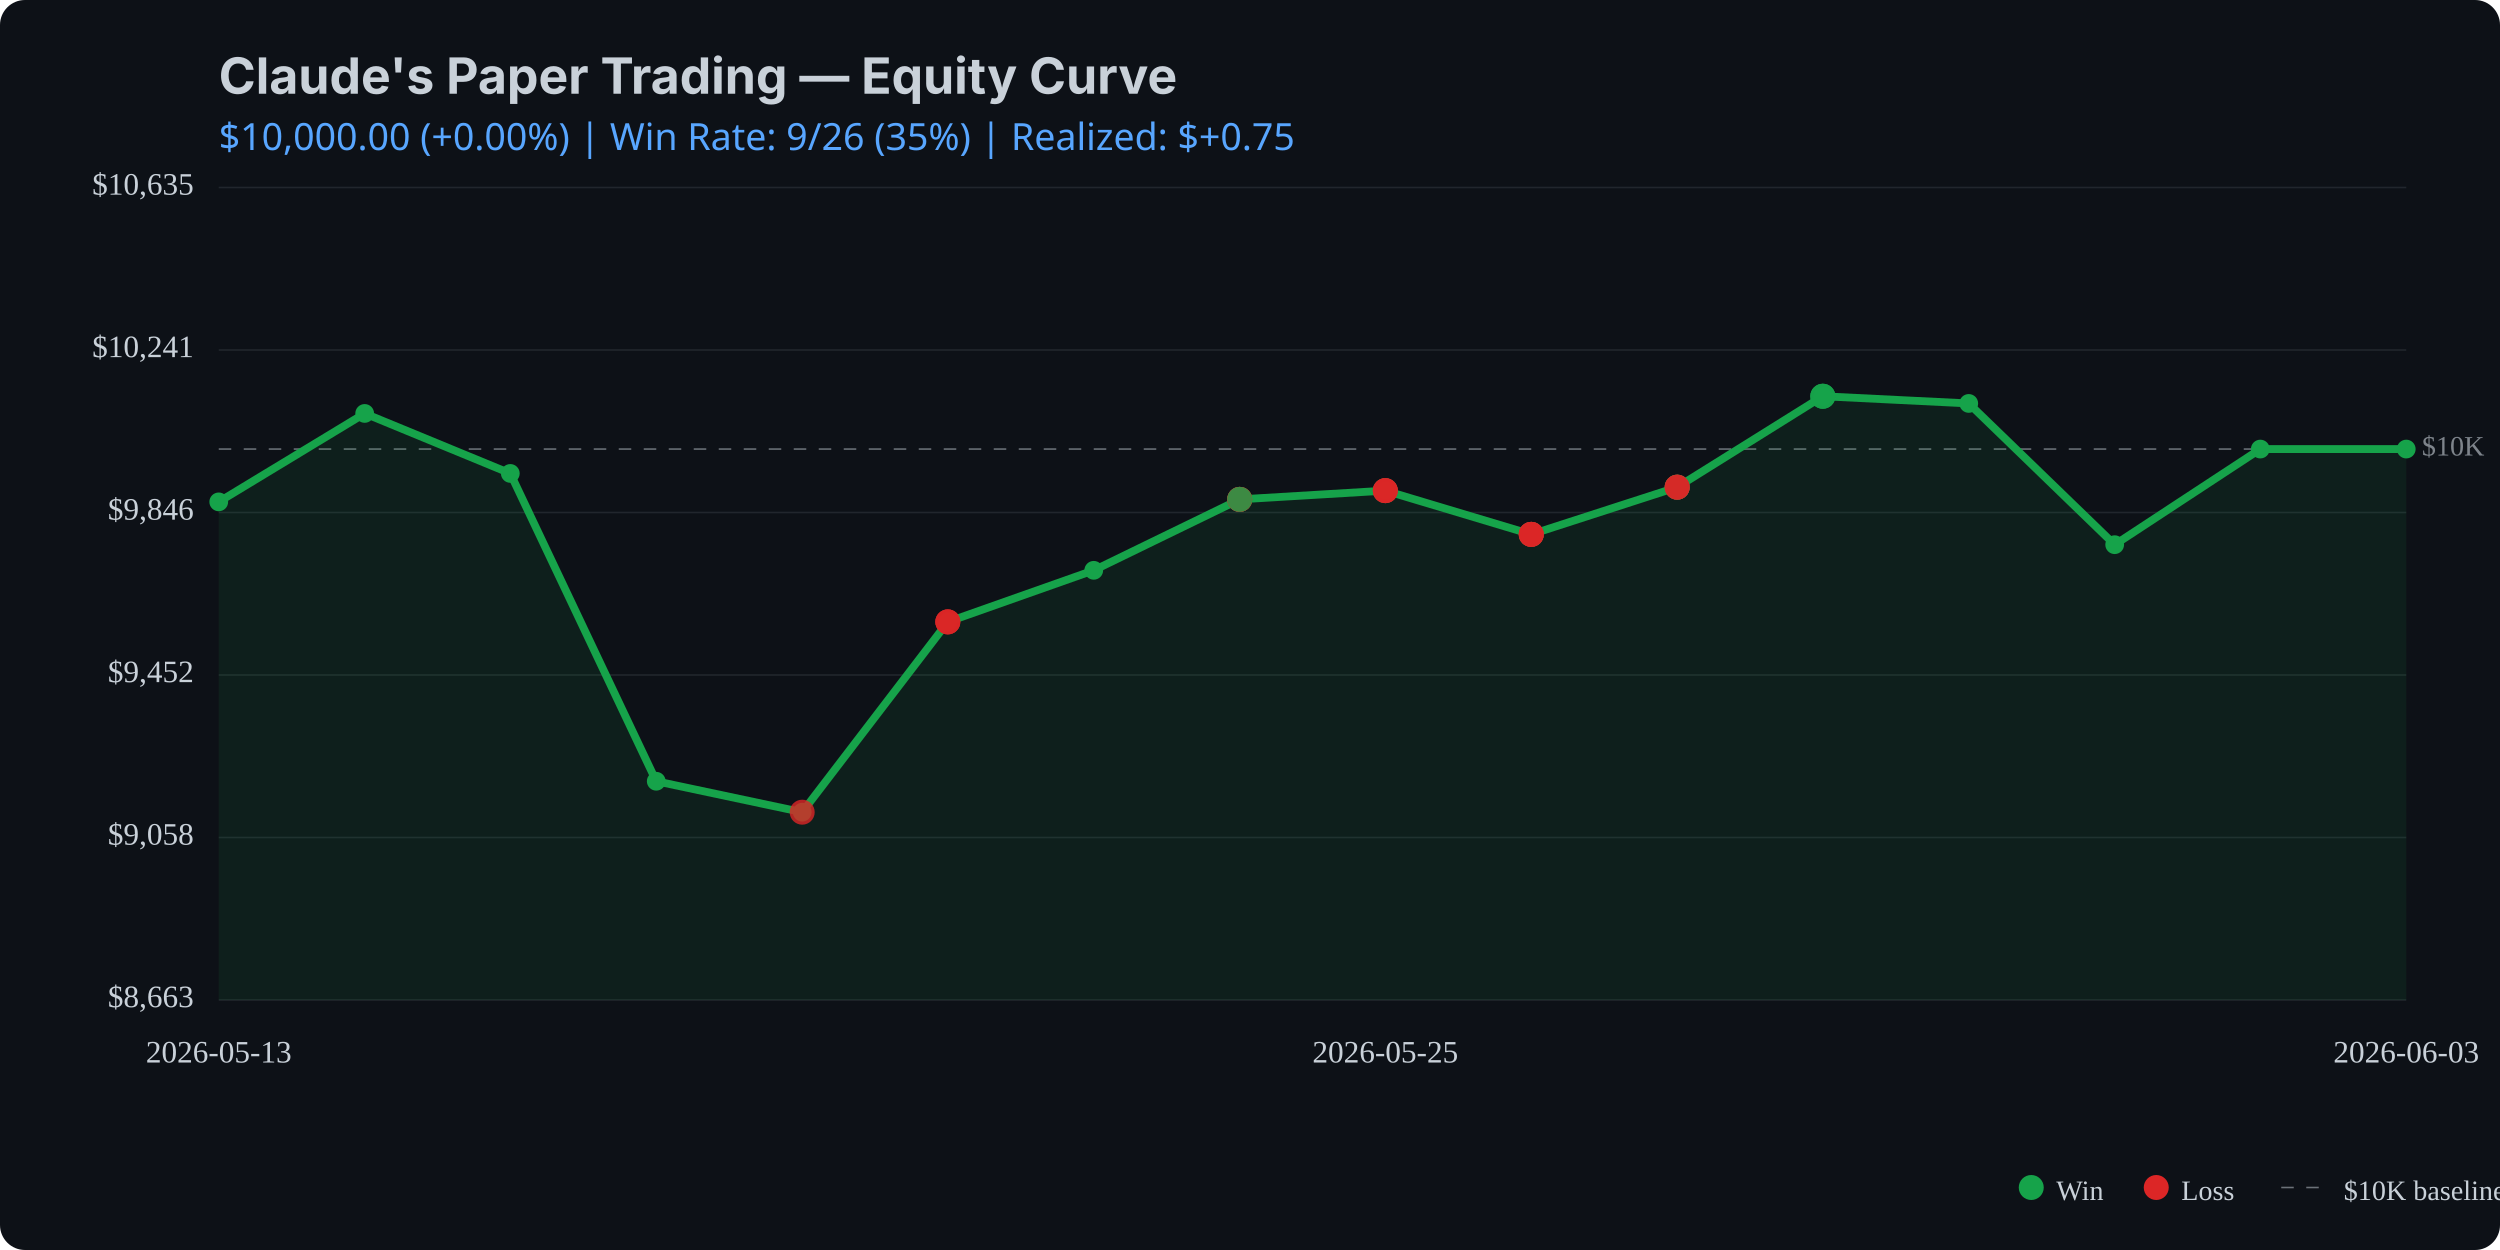
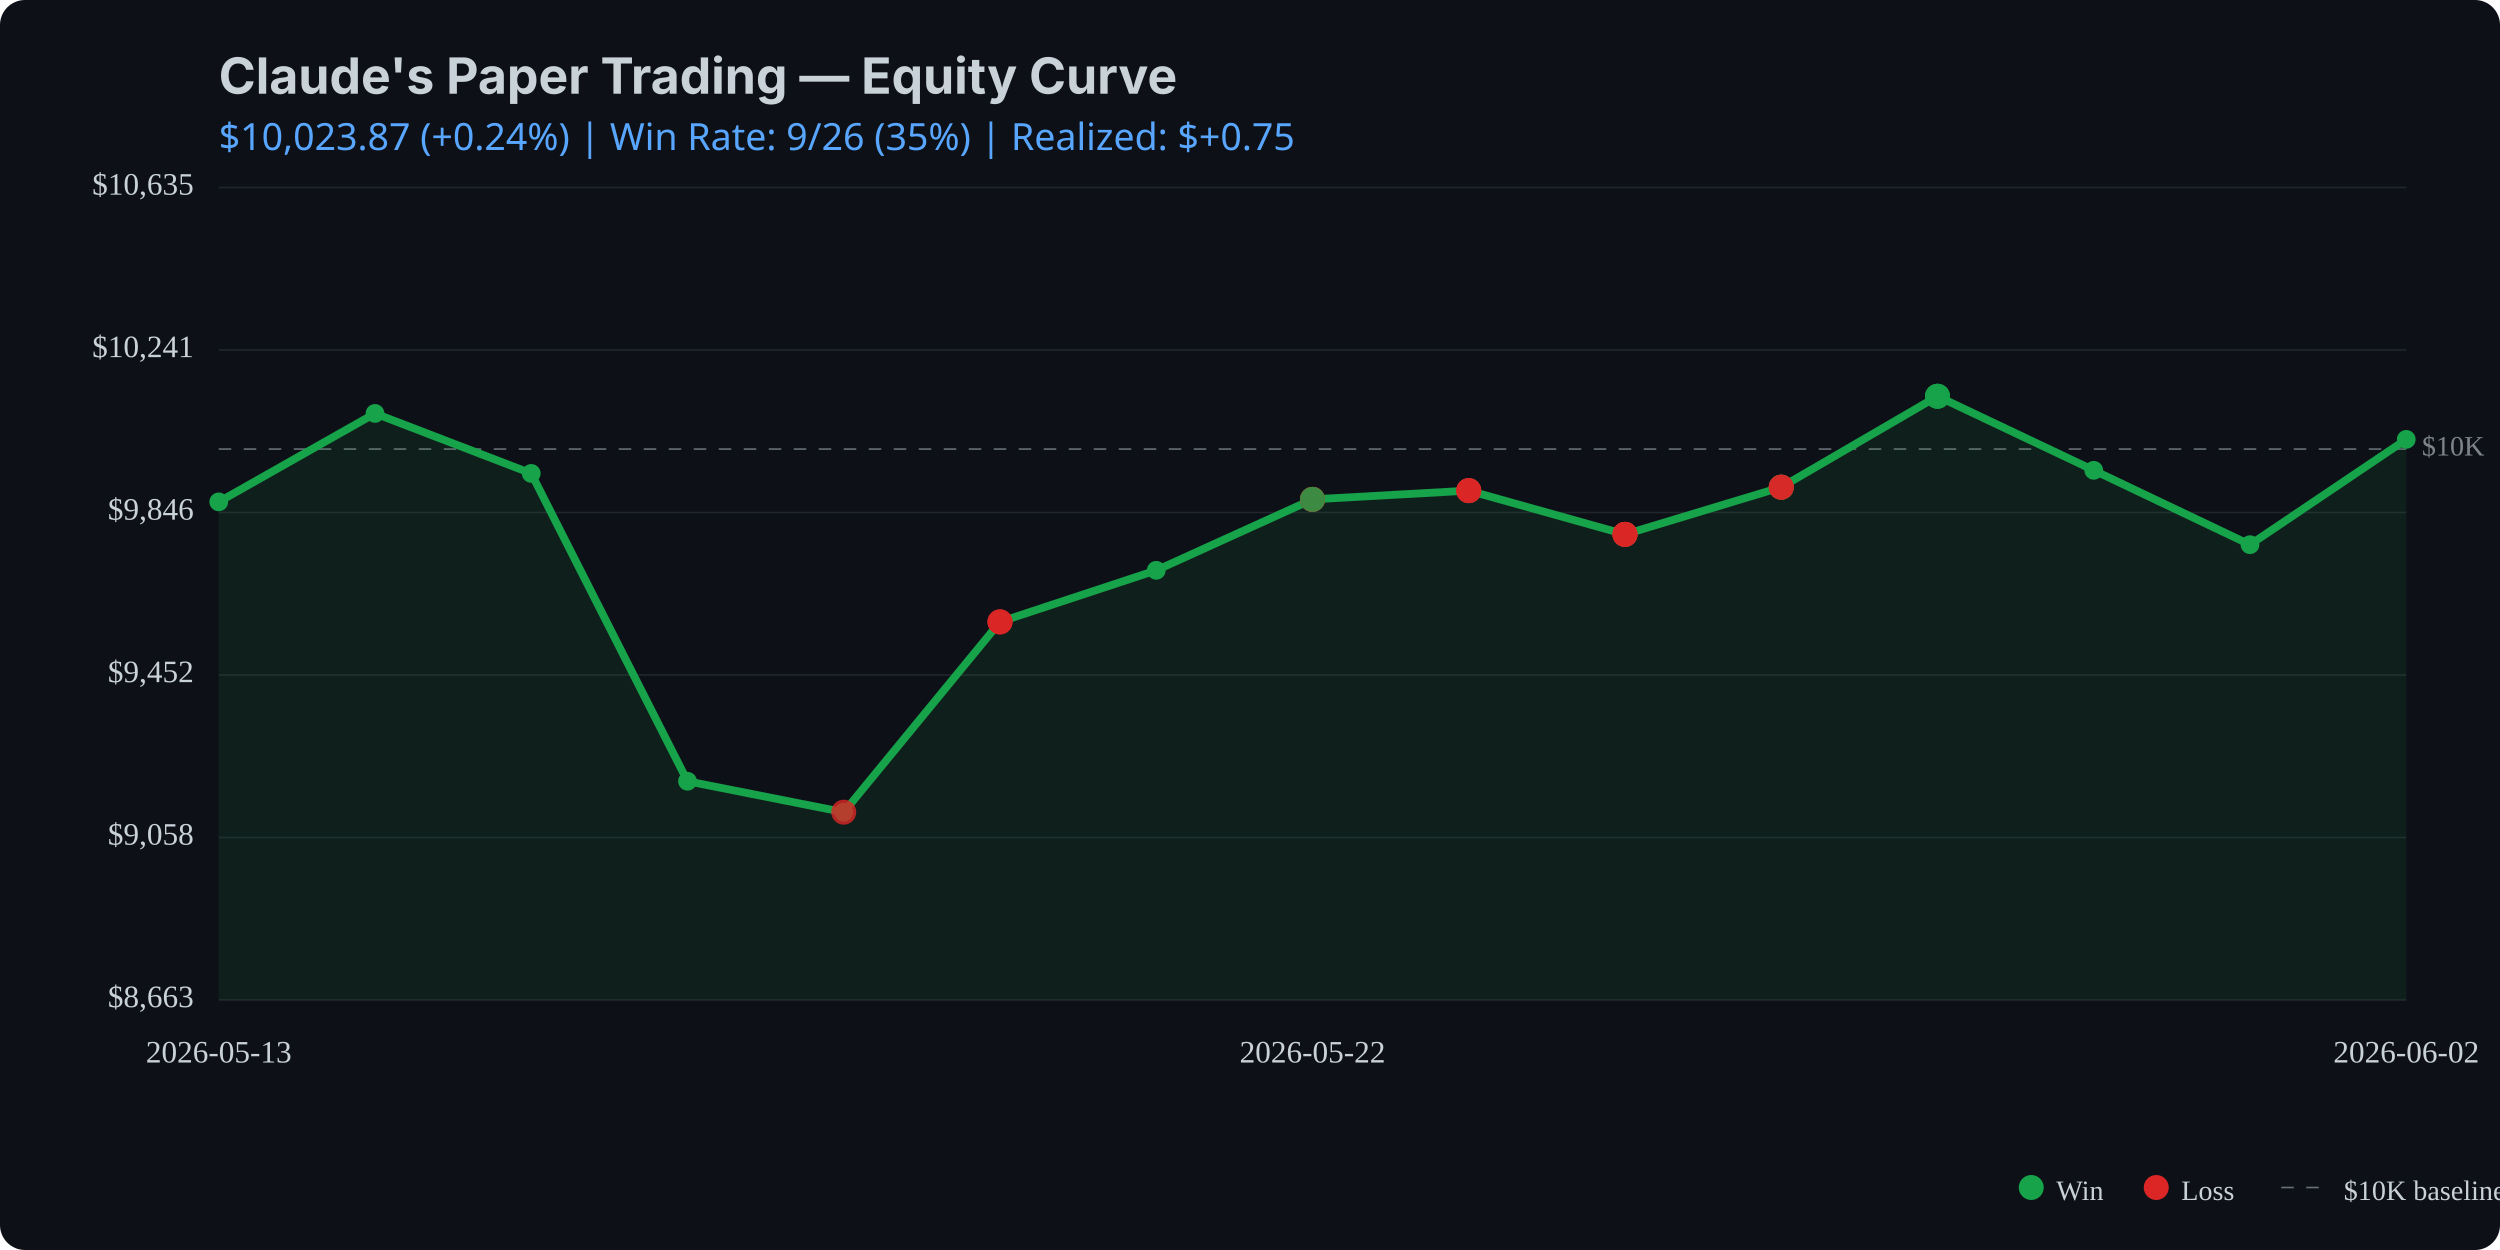
<svg xmlns="http://www.w3.org/2000/svg" viewBox="0 0 800 400" width="800" height="400">
  <rect width="800" height="400" fill="#0d1117" rx="8" />
  <text x="70" y="30" fill="#c9d1d9" font-family="system-ui, -apple-system, sans-serif" font-size="16" font-weight="bold">Claude's Paper Trading — Equity Curve</text>
  <text x="70" y="48" fill="#58a6ff" font-family="system-ui, sans-serif" font-size="12">
-     $10,000.00 (+0.00%) | Win Rate: 9/26 (35%) | Realized: $+0.75
+     $10,023.87 (+0.24%) | Win Rate: 9/26 (35%) | Realized: $+0.75
  </text>
  <line x1="70" y1="320.0" x2="770" y2="320.0" stroke="#21262d" stroke-width="0.5" />
  <line x1="70" y1="268.0" x2="770" y2="268.0" stroke="#21262d" stroke-width="0.5" />
  <line x1="70" y1="216.0" x2="770" y2="216.0" stroke="#21262d" stroke-width="0.5" />
  <line x1="70" y1="164.0" x2="770" y2="164.0" stroke="#21262d" stroke-width="0.5" />
  <line x1="70" y1="112.0" x2="770" y2="112.0" stroke="#21262d" stroke-width="0.5" />
  <line x1="70" y1="60.0" x2="770" y2="60.0" stroke="#21262d" stroke-width="0.5" />
  <line x1="70" y1="143.7" x2="770" y2="143.7" stroke="#c9d1d9" stroke-width="0.5" stroke-dasharray="4,4" opacity="0.5" />
  <text x="775" y="143.7" fill="#c9d1d9" font-size="9" opacity="0.6" dominant-baseline="middle">$10K</text>
-   <path d="M 70.0 160.6 L 116.7 132.3 L 163.3 151.5 L 210.0 250.0 L 256.7 259.9 L 303.3 199.0 L 350.0 182.5 L 396.7 159.8 L 443.3 157.0 L 490.0 171.0 L 536.7 155.9 L 583.3 126.8 L 630.0 129.1 L 676.7 174.3 L 723.3 143.7 L 770.0 143.7 L 770.0 320.0 L 70.0 320.0 Z" fill="#16a34a" opacity="0.1" />
-   <path d="M 70.0 160.6 L 116.7 132.3 L 163.3 151.5 L 210.0 250.0 L 256.7 259.9 L 303.3 199.0 L 350.0 182.5 L 396.7 159.8 L 443.3 157.0 L 490.0 171.0 L 536.7 155.9 L 583.3 126.8 L 630.0 129.1 L 676.7 174.3 L 723.3 143.7 L 770.0 143.7" fill="none" stroke="#16a34a" stroke-width="2.5" stroke-linecap="round" stroke-linejoin="round" />
+   <path d="M 70.0 160.6 L 120.0 132.3 L 170.0 151.5 L 220.0 250.0 L 270.0 259.9 L 320.0 199.0 L 370.0 182.5 L 420.0 159.8 L 470.0 157.0 L 520.0 171.0 L 570.0 155.9 L 620.0 126.8 L 670.0 150.5 L 720.0 174.3 L 770.0 140.6 L 770.0 320.0 L 70.0 320.0 Z" fill="#16a34a" opacity="0.1" />
+   <path d="M 70.0 160.6 L 120.0 132.3 L 170.0 151.5 L 220.0 250.0 L 270.0 259.9 L 320.0 199.0 L 370.0 182.5 L 420.0 159.8 L 470.0 157.0 L 520.0 171.0 L 570.0 155.9 L 620.0 126.8 L 670.0 150.5 L 720.0 174.3 L 770.0 140.6" fill="none" stroke="#16a34a" stroke-width="2.5" stroke-linecap="round" stroke-linejoin="round" />
  <circle cx="70.0" cy="160.6" r="3" fill="#16a34a" />
-   <circle cx="116.7" cy="132.3" r="3" fill="#16a34a" />
-   <circle cx="163.3" cy="151.5" r="3" fill="#16a34a" />
-   <circle cx="210.0" cy="250.0" r="3" fill="#16a34a" />
-   <circle cx="256.7" cy="259.9" r="3" fill="#16a34a" />
-   <circle cx="303.3" cy="199.0" r="3" fill="#16a34a" />
-   <circle cx="350.0" cy="182.5" r="3" fill="#16a34a" />
-   <circle cx="396.7" cy="159.8" r="3" fill="#16a34a" />
-   <circle cx="443.3" cy="157.0" r="3" fill="#16a34a" />
-   <circle cx="490.0" cy="171.0" r="3" fill="#16a34a" />
-   <circle cx="536.7" cy="155.9" r="3" fill="#16a34a" />
-   <circle cx="583.3" cy="126.8" r="3" fill="#16a34a" />
-   <circle cx="630.0" cy="129.1" r="3" fill="#16a34a" />
-   <circle cx="676.7" cy="174.3" r="3" fill="#16a34a" />
-   <circle cx="723.3" cy="143.7" r="3" fill="#16a34a" />
-   <circle cx="770.0" cy="143.7" r="3" fill="#16a34a" />
-   <circle cx="256.7" cy="259.9" r="4" fill="#dc2626" opacity="0.8" />
-   <circle cx="303.3" cy="199.0" r="4" fill="#dc2626" opacity="0.8" />
-   <circle cx="303.3" cy="199.0" r="4" fill="#dc2626" opacity="0.8" />
-   <circle cx="303.3" cy="199.0" r="4" fill="#dc2626" opacity="0.8" />
-   <circle cx="396.7" cy="159.8" r="4" fill="#dc2626" opacity="0.8" />
-   <circle cx="396.7" cy="159.8" r="4" fill="#16a34a" opacity="0.8" />
-   <circle cx="396.7" cy="159.8" r="4" fill="#dc2626" opacity="0.8" />
-   <circle cx="396.7" cy="159.8" r="4" fill="#dc2626" opacity="0.8" />
-   <circle cx="396.7" cy="159.8" r="4" fill="#16a34a" opacity="0.8" />
-   <circle cx="443.3" cy="157.0" r="4" fill="#16a34a" opacity="0.8" />
-   <circle cx="443.3" cy="157.0" r="4" fill="#dc2626" opacity="0.8" />
-   <circle cx="443.3" cy="157.0" r="4" fill="#dc2626" opacity="0.8" />
-   <circle cx="443.3" cy="157.0" r="4" fill="#dc2626" opacity="0.8" />
-   <circle cx="490.0" cy="171.0" r="4" fill="#dc2626" opacity="0.8" />
-   <circle cx="490.0" cy="171.0" r="4" fill="#16a34a" opacity="0.8" />
-   <circle cx="490.0" cy="171.0" r="4" fill="#dc2626" opacity="0.8" />
-   <circle cx="490.0" cy="171.0" r="4" fill="#dc2626" opacity="0.8" />
-   <circle cx="490.0" cy="171.0" r="4" fill="#dc2626" opacity="0.8" />
-   <circle cx="536.7" cy="155.9" r="4" fill="#16a34a" opacity="0.8" />
-   <circle cx="536.7" cy="155.9" r="4" fill="#dc2626" opacity="0.8" />
-   <circle cx="536.7" cy="155.9" r="4" fill="#16a34a" opacity="0.8" />
-   <circle cx="536.7" cy="155.9" r="4" fill="#dc2626" opacity="0.8" />
-   <circle cx="536.7" cy="155.9" r="4" fill="#dc2626" opacity="0.8" />
-   <circle cx="583.3" cy="126.8" r="4" fill="#16a34a" opacity="0.8" />
-   <circle cx="583.3" cy="126.8" r="4" fill="#16a34a" opacity="0.8" />
-   <circle cx="583.3" cy="126.8" r="4" fill="#16a34a" opacity="0.8" />
+   <circle cx="120.0" cy="132.3" r="3" fill="#16a34a" />
+   <circle cx="170.0" cy="151.5" r="3" fill="#16a34a" />
+   <circle cx="220.0" cy="250.0" r="3" fill="#16a34a" />
+   <circle cx="270.0" cy="259.9" r="3" fill="#16a34a" />
+   <circle cx="320.0" cy="199.0" r="3" fill="#16a34a" />
+   <circle cx="370.0" cy="182.5" r="3" fill="#16a34a" />
+   <circle cx="420.0" cy="159.8" r="3" fill="#16a34a" />
+   <circle cx="470.0" cy="157.0" r="3" fill="#16a34a" />
+   <circle cx="520.0" cy="171.0" r="3" fill="#16a34a" />
+   <circle cx="570.0" cy="155.9" r="3" fill="#16a34a" />
+   <circle cx="620.0" cy="126.8" r="3" fill="#16a34a" />
+   <circle cx="670.0" cy="150.5" r="3" fill="#16a34a" />
+   <circle cx="720.0" cy="174.3" r="3" fill="#16a34a" />
+   <circle cx="770.0" cy="140.6" r="3" fill="#16a34a" />
+   <circle cx="270.0" cy="259.9" r="4" fill="#dc2626" opacity="0.8" />
+   <circle cx="320.0" cy="199.0" r="4" fill="#dc2626" opacity="0.8" />
+   <circle cx="320.0" cy="199.0" r="4" fill="#dc2626" opacity="0.8" />
+   <circle cx="320.0" cy="199.0" r="4" fill="#dc2626" opacity="0.8" />
+   <circle cx="420.0" cy="159.8" r="4" fill="#dc2626" opacity="0.8" />
+   <circle cx="420.0" cy="159.8" r="4" fill="#16a34a" opacity="0.8" />
+   <circle cx="420.0" cy="159.8" r="4" fill="#dc2626" opacity="0.8" />
+   <circle cx="420.0" cy="159.8" r="4" fill="#dc2626" opacity="0.8" />
+   <circle cx="420.0" cy="159.8" r="4" fill="#16a34a" opacity="0.8" />
+   <circle cx="470.0" cy="157.0" r="4" fill="#16a34a" opacity="0.8" />
+   <circle cx="470.0" cy="157.0" r="4" fill="#dc2626" opacity="0.8" />
+   <circle cx="470.0" cy="157.0" r="4" fill="#dc2626" opacity="0.8" />
+   <circle cx="470.0" cy="157.0" r="4" fill="#dc2626" opacity="0.8" />
+   <circle cx="520.0" cy="171.0" r="4" fill="#dc2626" opacity="0.8" />
+   <circle cx="520.0" cy="171.0" r="4" fill="#16a34a" opacity="0.8" />
+   <circle cx="520.0" cy="171.0" r="4" fill="#dc2626" opacity="0.8" />
+   <circle cx="520.0" cy="171.0" r="4" fill="#dc2626" opacity="0.8" />
+   <circle cx="520.0" cy="171.0" r="4" fill="#dc2626" opacity="0.8" />
+   <circle cx="570.0" cy="155.9" r="4" fill="#16a34a" opacity="0.8" />
+   <circle cx="570.0" cy="155.9" r="4" fill="#dc2626" opacity="0.8" />
+   <circle cx="570.0" cy="155.9" r="4" fill="#16a34a" opacity="0.8" />
+   <circle cx="570.0" cy="155.9" r="4" fill="#dc2626" opacity="0.8" />
+   <circle cx="570.0" cy="155.9" r="4" fill="#dc2626" opacity="0.8" />
+   <circle cx="620.0" cy="126.8" r="4" fill="#16a34a" opacity="0.8" />
+   <circle cx="620.0" cy="126.8" r="4" fill="#16a34a" opacity="0.8" />
+   <circle cx="620.0" cy="126.8" r="4" fill="#16a34a" opacity="0.8" />
  <text x="62" y="320.0" fill="#c9d1d9" font-size="10" text-anchor="end" dominant-baseline="middle">$8,663</text>
  <text x="62" y="268.0" fill="#c9d1d9" font-size="10" text-anchor="end" dominant-baseline="middle">$9,058</text>
  <text x="62" y="216.0" fill="#c9d1d9" font-size="10" text-anchor="end" dominant-baseline="middle">$9,452</text>
  <text x="62" y="164.0" fill="#c9d1d9" font-size="10" text-anchor="end" dominant-baseline="middle">$9,846</text>
  <text x="62" y="112.0" fill="#c9d1d9" font-size="10" text-anchor="end" dominant-baseline="middle">$10,241</text>
  <text x="62" y="60.0" fill="#c9d1d9" font-size="10" text-anchor="end" dominant-baseline="middle">$10,635</text>
  <text x="70.0" y="340" fill="#c9d1d9" font-size="10" text-anchor="middle">2026-05-13</text>
-   <text x="443.3" y="340" fill="#c9d1d9" font-size="10" text-anchor="middle">2026-05-25</text>
-   <text x="770.0" y="340" fill="#c9d1d9" font-size="10" text-anchor="middle">2026-06-03</text>
+   <text x="420.0" y="340" fill="#c9d1d9" font-size="10" text-anchor="middle">2026-05-22</text>
+   <text x="770.0" y="340" fill="#c9d1d9" font-size="10" text-anchor="middle">2026-06-02</text>
  <circle cx="650" cy="380" r="4" fill="#16a34a" />
  <text x="658" y="384" fill="#c9d1d9" font-size="9">Win</text>
  <circle cx="690" cy="380" r="4" fill="#dc2626" />
  <text x="698" y="384" fill="#c9d1d9" font-size="9">Loss</text>
  <line x1="730" y1="380" x2="745" y2="380" stroke="#c9d1d9" stroke-width="0.5" stroke-dasharray="4,4" opacity="0.5" />
  <text x="750" y="384" fill="#c9d1d9" font-size="9">$10K baseline</text>
</svg>
